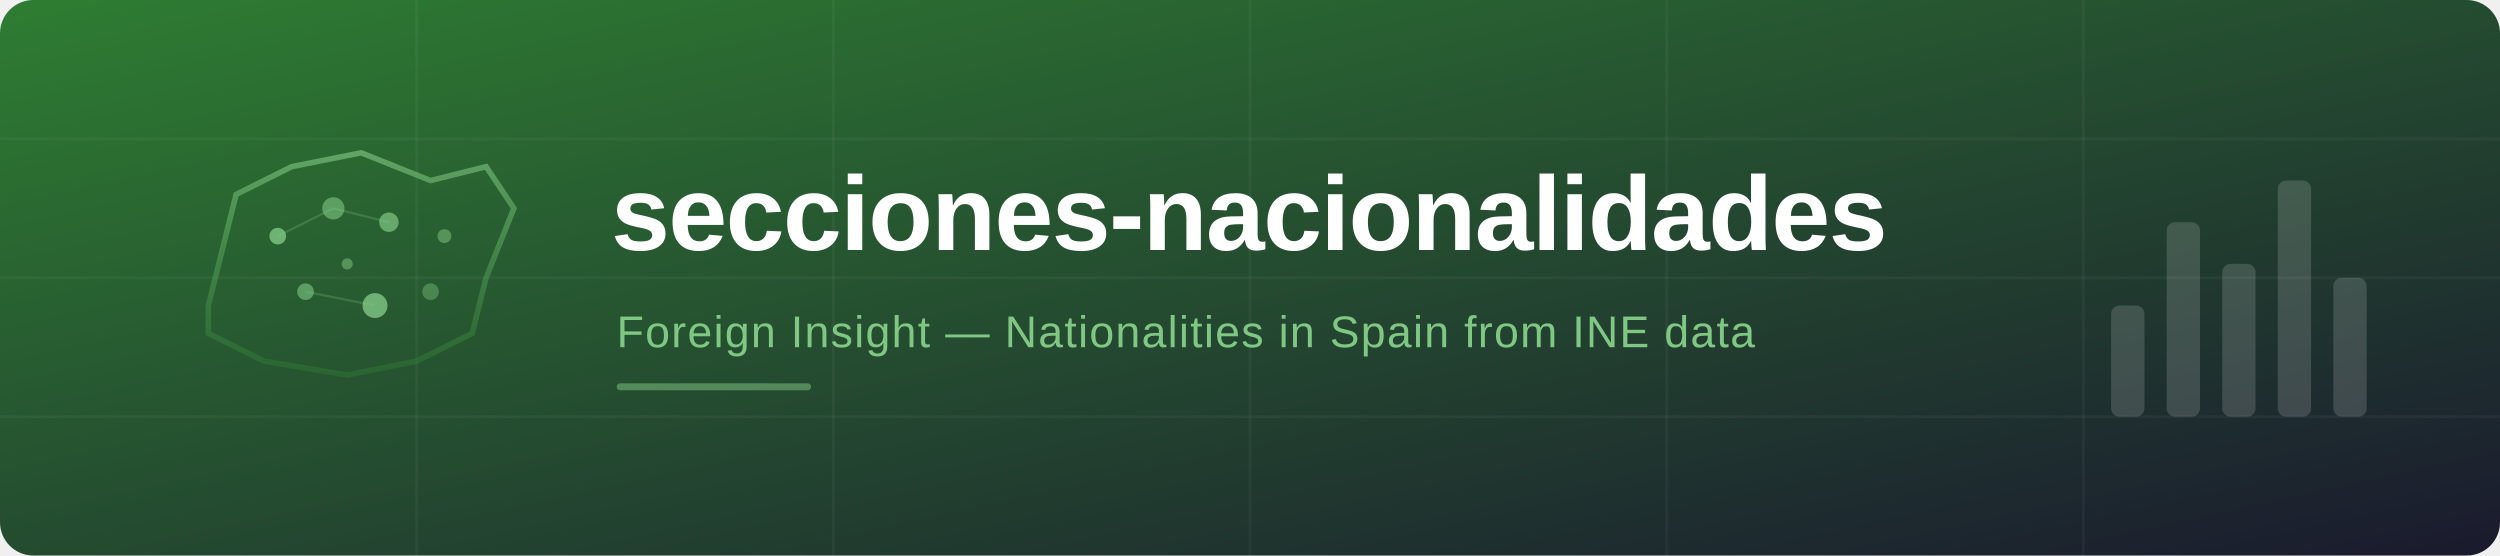
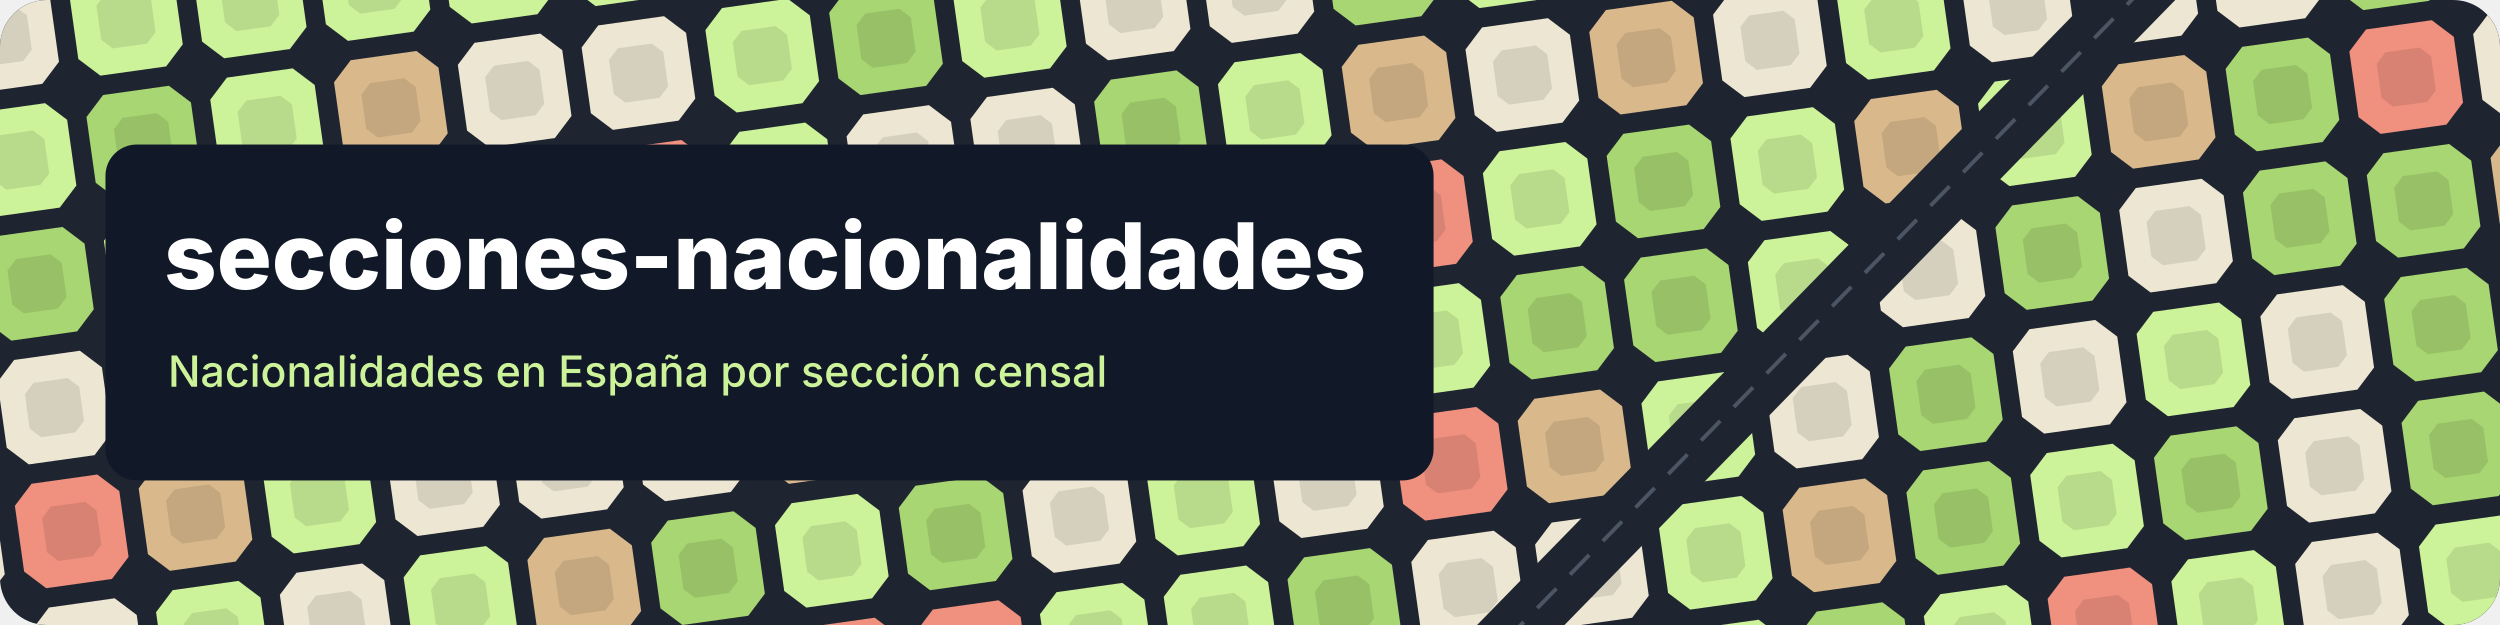
- <svg xmlns="http://www.w3.org/2000/svg" viewBox="0 0 900 200" width="900" height="200">
+ <svg xmlns="http://www.w3.org/2000/svg" viewBox="0 0 1280 320" width="1280" height="320" role="img" aria-label="secciones-nacionalidades">
  <defs>
-     <linearGradient id="bg" x1="0%" y1="0%" x2="100%" y2="100%">
-       <stop offset="0%" stop-color="#2E7D32" />
-       <stop offset="100%" stop-color="#1A1A2E" />
-     </linearGradient>
-     <linearGradient id="accent" x1="0%" y1="0%" x2="0%" y2="100%">
-       <stop offset="0%" stop-color="#81C784" stop-opacity="0.9" />
-       <stop offset="100%" stop-color="#2E7D32" stop-opacity="0.6" />
-     </linearGradient>
+     <clipPath id="c">
+       <rect width="1280" height="320" rx="24" />
+     </clipPath>
+     <g id="m">
+       <path d="M10,0 H44 L54,10 V44 L44,54 H10 L0,44 V10 Z" />
+       <path fill="#000" opacity=".1" transform="translate(13 13) scale(.52)" d="M10,0 H44 L54,10 V44 L44,54 H10 L0,44 V10 Z" />
+     </g>
  </defs>
-   <rect width="900" height="200" rx="12" fill="url(#bg)" />
-   <g stroke="#ffffff" stroke-opacity="0.04" stroke-width="1">
-     <line x1="0" y1="50" x2="900" y2="50" />
-     <line x1="0" y1="100" x2="900" y2="100" />
-     <line x1="0" y1="150" x2="900" y2="150" />
-     <line x1="150" y1="0" x2="150" y2="200" />
-     <line x1="300" y1="0" x2="300" y2="200" />
-     <line x1="450" y1="0" x2="450" y2="200" />
-     <line x1="600" y1="0" x2="600" y2="200" />
-     <line x1="750" y1="0" x2="750" y2="200" />
+   <g clip-path="url(#c)">
+     <rect width="1280" height="320" fill="#1f2530" />
+     <g transform="rotate(-8 640 160)">
+       <use href="#m" x="-64" y="32" fill="#d9b98c" />
+       <use href="#m" x="-64" y="96" fill="#f0907f" />
+       <use href="#m" x="-64" y="160" fill="#ece6d2" />
+       <use href="#m" x="-64" y="224" fill="#ece6d2" />
+       <use href="#m" x="0" y="-160" fill="#f0907f" />
+       <use href="#m" x="0" y="-96" fill="#ece6d2" />
+       <use href="#m" x="0" y="-32" fill="#ccf29a" />
+       <use href="#m" x="0" y="32" fill="#a8d672" />
+       <use href="#m" x="0" y="96" fill="#ece6d2" />
+       <use href="#m" x="0" y="160" fill="#f0907f" />
+       <use href="#m" x="0" y="224" fill="#ece6d2" />
+       <use href="#m" x="64" y="-96" fill="#ccf29a" />
+       <use href="#m" x="64" y="-32" fill="#a8d672" />
+       <use href="#m" x="64" y="32" fill="#ccf29a" />
+       <use href="#m" x="64" y="96" fill="#d9b98c" />
+       <use href="#m" x="64" y="160" fill="#d9b98c" />
+       <use href="#m" x="64" y="224" fill="#ccf29a" />
+       <use href="#m" x="128" y="-96" fill="#ccf29a" />
+       <use href="#m" x="128" y="-32" fill="#ccf29a" />
+       <use href="#m" x="128" y="32" fill="#ece6d2" />
+       <use href="#m" x="128" y="96" fill="#f0907f" />
+       <use href="#m" x="128" y="160" fill="#ccf29a" />
+       <use href="#m" x="128" y="224" fill="#ece6d2" />
+       <use href="#m" x="192" y="-96" fill="#ccf29a" />
+       <use href="#m" x="192" y="-32" fill="#d9b98c" />
+       <use href="#m" x="192" y="32" fill="#ccf29a" />
+       <use href="#m" x="192" y="96" fill="#ccf29a" />
+       <use href="#m" x="192" y="160" fill="#ece6d2" />
+       <use href="#m" x="192" y="224" fill="#ccf29a" />
+       <use href="#m" x="256" y="-96" fill="#ccf29a" />
+       <use href="#m" x="256" y="-32" fill="#ece6d2" />
+       <use href="#m" x="256" y="32" fill="#ece6d2" />
+       <use href="#m" x="256" y="96" fill="#a8d672" />
+       <use href="#m" x="256" y="160" fill="#ece6d2" />
+       <use href="#m" x="256" y="224" fill="#d9b98c" />
+       <use href="#m" x="256" y="288" fill="#f0907f" />
+       <use href="#m" x="320" y="-96" fill="#ccf29a" />
+       <use href="#m" x="320" y="-32" fill="#ece6d2" />
+       <use href="#m" x="320" y="32" fill="#f0907f" />
+       <use href="#m" x="320" y="96" fill="#ece6d2" />
+       <use href="#m" x="320" y="160" fill="#ece6d2" />
+       <use href="#m" x="320" y="224" fill="#a8d672" />
+       <use href="#m" x="320" y="288" fill="#a8d672" />
+       <use href="#m" x="384" y="-96" fill="#ccf29a" />
+       <use href="#m" x="384" y="-32" fill="#ccf29a" />
+       <use href="#m" x="384" y="32" fill="#ccf29a" />
+       <use href="#m" x="384" y="96" fill="#a8d672" />
+       <use href="#m" x="384" y="160" fill="#d9b98c" />
+       <use href="#m" x="384" y="224" fill="#ccf29a" />
+       <use href="#m" x="384" y="288" fill="#f0907f" />
+       <use href="#m" x="448" y="-96" fill="#a8d672" />
+       <use href="#m" x="448" y="-32" fill="#a8d672" />
+       <use href="#m" x="448" y="32" fill="#ece6d2" />
+       <use href="#m" x="448" y="96" fill="#a8d672" />
+       <use href="#m" x="448" y="160" fill="#a8d672" />
+       <use href="#m" x="448" y="224" fill="#a8d672" />
+       <use href="#m" x="448" y="288" fill="#f0907f" />
+       <use href="#m" x="512" y="-32" fill="#ccf29a" />
+       <use href="#m" x="512" y="32" fill="#ece6d2" />
+       <use href="#m" x="512" y="96" fill="#ccf29a" />
+       <use href="#m" x="512" y="160" fill="#f0907f" />
+       <use href="#m" x="512" y="224" fill="#ece6d2" />
+       <use href="#m" x="512" y="288" fill="#ccf29a" />
+       <use href="#m" x="576" y="-32" fill="#ece6d2" />
+       <use href="#m" x="576" y="32" fill="#a8d672" />
+       <use href="#m" x="576" y="96" fill="#d9b98c" />
+       <use href="#m" x="576" y="160" fill="#ccf29a" />
+       <use href="#m" x="576" y="224" fill="#ccf29a" />
+       <use href="#m" x="576" y="288" fill="#ccf29a" />
+       <use href="#m" x="640" y="-32" fill="#ece6d2" />
+       <use href="#m" x="640" y="32" fill="#ccf29a" />
+       <use href="#m" x="640" y="96" fill="#f0907f" />
+       <use href="#m" x="640" y="160" fill="#ece6d2" />
+       <use href="#m" x="640" y="224" fill="#ece6d2" />
+       <use href="#m" x="640" y="288" fill="#a8d672" />
+       <use href="#m" x="704" y="-32" fill="#a8d672" />
+       <use href="#m" x="704" y="32" fill="#d9b98c" />
+       <use href="#m" x="704" y="96" fill="#f0907f" />
+       <use href="#m" x="704" y="160" fill="#ccf29a" />
+       <use href="#m" x="704" y="224" fill="#f0907f" />
+       <use href="#m" x="704" y="288" fill="#ece6d2" />
+       <use href="#m" x="704" y="352" fill="#ece6d2" />
+       <use href="#m" x="768" y="-32" fill="#ccf29a" />
+       <use href="#m" x="768" y="32" fill="#ece6d2" />
+       <use href="#m" x="768" y="96" fill="#ccf29a" />
+       <use href="#m" x="768" y="160" fill="#a8d672" />
+       <use href="#m" x="768" y="224" fill="#d9b98c" />
+       <use href="#m" x="768" y="288" fill="#ece6d2" />
+       <use href="#m" x="768" y="352" fill="#a8d672" />
+       <use href="#m" x="832" y="-32" fill="#ece6d2" />
+       <use href="#m" x="832" y="32" fill="#d9b98c" />
+       <use href="#m" x="832" y="96" fill="#a8d672" />
+       <use href="#m" x="832" y="160" fill="#a8d672" />
+       <use href="#m" x="832" y="224" fill="#ccf29a" />
+       <use href="#m" x="832" y="288" fill="#ccf29a" />
+       <use href="#m" x="832" y="352" fill="#ccf29a" />
+       <use href="#m" x="896" y="-32" fill="#f0907f" />
+       <use href="#m" x="896" y="32" fill="#ece6d2" />
+       <use href="#m" x="896" y="96" fill="#ccf29a" />
+       <use href="#m" x="896" y="160" fill="#ccf29a" />
+       <use href="#m" x="896" y="224" fill="#ece6d2" />
+       <use href="#m" x="896" y="288" fill="#d9b98c" />
+       <use href="#m" x="896" y="352" fill="#a8d672" />
+       <use href="#m" x="960" y="32" fill="#ccf29a" />
+       <use href="#m" x="960" y="96" fill="#d9b98c" />
+       <use href="#m" x="960" y="160" fill="#ece6d2" />
+       <use href="#m" x="960" y="224" fill="#a8d672" />
+       <use href="#m" x="960" y="288" fill="#a8d672" />
+       <use href="#m" x="960" y="352" fill="#ccf29a" />
+       <use href="#m" x="1024" y="32" fill="#ece6d2" />
+       <use href="#m" x="1024" y="96" fill="#ccf29a" />
+       <use href="#m" x="1024" y="160" fill="#a8d672" />
+       <use href="#m" x="1024" y="224" fill="#ece6d2" />
+       <use href="#m" x="1024" y="288" fill="#ccf29a" />
+       <use href="#m" x="1024" y="352" fill="#f0907f" />
+       <use href="#m" x="1088" y="32" fill="#ece6d2" />
+       <use href="#m" x="1088" y="96" fill="#d9b98c" />
+       <use href="#m" x="1088" y="160" fill="#ece6d2" />
+       <use href="#m" x="1088" y="224" fill="#ccf29a" />
+       <use href="#m" x="1088" y="288" fill="#a8d672" />
+       <use href="#m" x="1088" y="352" fill="#ccf29a" />
+       <use href="#m" x="1152" y="32" fill="#ece6d2" />
+       <use href="#m" x="1152" y="96" fill="#a8d672" />
+       <use href="#m" x="1152" y="160" fill="#a8d672" />
+       <use href="#m" x="1152" y="224" fill="#ece6d2" />
+       <use href="#m" x="1152" y="288" fill="#ece6d2" />
+       <use href="#m" x="1152" y="352" fill="#ece6d2" />
+       <use href="#m" x="1152" y="416" fill="#a8d672" />
+       <use href="#m" x="1216" y="32" fill="#a8d672" />
+       <use href="#m" x="1216" y="96" fill="#f0907f" />
+       <use href="#m" x="1216" y="160" fill="#a8d672" />
+       <use href="#m" x="1216" y="224" fill="#a8d672" />
+       <use href="#m" x="1216" y="288" fill="#a8d672" />
+       <use href="#m" x="1216" y="352" fill="#ccf29a" />
+       <use href="#m" x="1216" y="416" fill="#a8d672" />
+       <use href="#m" x="1280" y="32" fill="#ece6d2" />
+       <use href="#m" x="1280" y="96" fill="#ece6d2" />
+       <use href="#m" x="1280" y="160" fill="#d9b98c" />
+       <use href="#m" x="1280" y="224" fill="#a8d672" />
+       <use href="#m" x="1280" y="288" fill="#a8d672" />
+     </g>
+     <path d="M720,380 L1150,-60" stroke="#1f2530" stroke-width="32" />
+     <path d="M720,380 L1150,-60" stroke="#4b5563" stroke-width="2" stroke-dasharray="14 10" />
  </g>
-   <g transform="translate(65, 50)">
-     <path d="M10,60 L20,20 L40,10 L65,5 L90,15 L110,10 L120,25 L110,50 L105,70 L85,80 L60,85 L30,80 L10,70 Z" fill="none" stroke="url(#accent)" stroke-width="2" opacity="0.7" />
-     <circle cx="35" cy="35" r="3" fill="#81C784" opacity="0.8" />
-     <circle cx="55" cy="25" r="4" fill="#81C784" opacity="0.6" />
-     <circle cx="75" cy="30" r="3.5" fill="#81C784" opacity="0.7" />
-     <circle cx="95" cy="35" r="2.5" fill="#81C784" opacity="0.5" />
-     <circle cx="45" cy="55" r="3" fill="#81C784" opacity="0.6" />
-     <circle cx="70" cy="60" r="4.5" fill="#81C784" opacity="0.8" />
-     <circle cx="90" cy="55" r="3" fill="#81C784" opacity="0.4" />
-     <circle cx="60" cy="45" r="2" fill="#81C784" opacity="0.5" />
-     <line x1="35" y1="35" x2="55" y2="25" stroke="#81C784" stroke-width="0.8" opacity="0.25" />
-     <line x1="55" y1="25" x2="75" y2="30" stroke="#81C784" stroke-width="0.8" opacity="0.25" />
-     <line x1="70" y1="60" x2="45" y2="55" stroke="#81C784" stroke-width="0.8" opacity="0.25" />
-   </g>
-   <text x="220" y="90" font-family="'Segoe UI', 'Helvetica Neue', Arial, sans-serif" font-size="38" font-weight="700" fill="#ffffff" letter-spacing="-0.5">
-     secciones-nacionalidades
-   </text>
-   <text x="222" y="125" font-family="'Segoe UI', 'Helvetica Neue', Arial, sans-serif" font-size="16" fill="#81C784" letter-spacing="0.5">
-     Foreign Insight — Nationalities in Spain from INE data
-   </text>
-   <rect x="222" y="138" width="70" height="2.5" rx="1.25" fill="#81C784" opacity="0.5" />
-   <g transform="translate(760, 50)" opacity="0.15">
-     <rect x="0" y="60" width="12" height="40" rx="3" fill="#ffffff" />
-     <rect x="20" y="30" width="12" height="70" rx="3" fill="#ffffff" />
-     <rect x="40" y="45" width="12" height="55" rx="3" fill="#ffffff" />
-     <rect x="60" y="15" width="12" height="85" rx="3" fill="#ffffff" />
-     <rect x="80" y="50" width="12" height="50" rx="3" fill="#ffffff" />
-   </g>
+   <rect x="54" y="74" width="680" height="172" rx="16" fill="#111827" />
+   <path fill="#ffffff" d="M97.4 148.5q-3.2 0-5.8-1q-2.5-.9-4.1-2.6q-1.6-1.8-2-4.2l7.4-1.2q.5 1.7 1.7 2.5q1.1.9 3.1.9q1.7 0 2.7-.6q.9-.6.9-1.6q0-.9-.7-1.4q-.8-.5-2.4-.9l-4.5-.8q-3.8-.8-5.7-2.6q-1.9-1.9-1.9-4.8q0-2.6 1.4-4.4q1.4-1.8 3.9-2.8q2.6-1 6-1q3.2 0 5.6.9q2.4.8 3.9 2.4q1.4 1.6 1.8 3.8l-7 1.2q-.4-1.3-1.4-2q-1.1-.8-2.7-.8q-1.5 0-2.5.6q-1 .6-1 1.6q0 .8.6 1.4q.7.5 2.3.9l4.9.9q3.8.7 5.7 2.4q1.9 1.7 1.9 4.5q0 2.6-1.6 4.6q-1.5 1.9-4.2 3q-2.7 1.1-6.3 1.1zm28.1 0q-4 0-6.9-1.6q-2.9-1.6-4.5-4.6q-1.5-2.9-1.5-7q0-4 1.6-7q1.5-3 4.3-4.6q2.9-1.7 6.7-1.7q2.7 0 5 .9q2.3.8 3.9 2.5q1.7 1.6 2.6 4.1q.9 2.4.9 5.6v2h-22.2v-4.6h18.4l-3.7 1.1q0-1.8-.6-3.1q-.5-1.3-1.6-2q-1-.7-2.6-.7q-1.6 0-2.6.7q-1.1.7-1.7 2q-.5 1.2-.5 2.9v3.4q0 1.9.6 3.2q.7 1.4 1.8 2q1.2.7 2.8.7q1.1 0 1.9-.3q.9-.3 1.5-.9q.7-.6 1-1.5l7.1 1.2q-.6 2.2-2.2 3.9q-1.6 1.6-3.9 2.5q-2.4.9-5.6.9zm28.2 0q-4 0-6.9-1.7q-2.9-1.6-4.4-4.6q-1.6-3-1.6-6.9q0-4 1.6-7q1.5-3 4.4-4.6q2.9-1.7 6.9-1.7q2.5 0 4.5.7q2.1.6 3.6 1.8q1.5 1.2 2.5 2.9q.9 1.6 1.2 3.7l-7.4 1.3q-.1-1-.5-1.8q-.4-.8-.9-1.4q-.6-.5-1.3-.8q-.7-.3-1.6-.3q-1.5 0-2.6.9q-1.1.8-1.6 2.4q-.6 1.6-.6 3.8q0 2.2.6 3.8q.5 1.6 1.6 2.5q1.1.9 2.6.9q.9 0 1.6-.3q.7-.3 1.3-.9q.6-.5.9-1.4q.4-.8.6-1.8l7.4 1.2q-.3 2.2-1.3 3.9q-.9 1.7-2.5 2.9q-1.5 1.2-3.6 1.8q-2 .7-4.5.7zm28 0q-4 0-6.9-1.7q-2.9-1.6-4.5-4.6q-1.5-3-1.5-6.9q0-4 1.5-7q1.6-3 4.5-4.6q2.9-1.7 6.9-1.7q2.5 0 4.5.7q2 .6 3.6 1.8q1.5 1.2 2.5 2.9q.9 1.6 1.2 3.7l-7.4 1.3q-.2-1-.5-1.8q-.4-.8-1-1.4q-.5-.5-1.2-.8q-.7-.3-1.6-.3q-1.6 0-2.6.9q-1.1.8-1.7 2.4q-.5 1.6-.5 3.8q0 2.2.5 3.8q.6 1.6 1.7 2.5q1 .9 2.6.9q.9 0 1.6-.3q.7-.3 1.3-.9q.5-.5.9-1.4q.4-.8.5-1.8l7.4 1.2q-.3 2.2-1.2 3.9q-1 1.7-2.5 2.9q-1.5 1.2-3.6 1.8q-2 .7-4.5.7zm16.1-.5v-25.7h8v25.7zm4-28.7q-1.8 0-3-1.1q-1.2-1.1-1.2-2.7q0-1.6 1.2-2.8q1.2-1.1 3-1.1q1.7 0 2.9 1.1q1.2 1.2 1.2 2.8q0 1.6-1.2 2.7q-1.2 1.1-2.9 1.1zm21.2 29.2q-4 0-6.9-1.7q-2.9-1.6-4.5-4.6q-1.5-3-1.5-6.9q0-4 1.5-7q1.6-3 4.5-4.6q2.9-1.7 6.9-1.7q4 0 6.9 1.7q2.9 1.6 4.4 4.6q1.6 3 1.6 7q0 3.9-1.6 6.9q-1.5 3-4.4 4.6q-2.9 1.7-6.9 1.7zm0-6.1q1.5 0 2.6-.9q1-.9 1.6-2.5q.5-1.6.5-3.8q0-2.1-.5-3.7q-.6-1.6-1.6-2.5q-1.1-.9-2.6-.9q-1.6 0-2.6.9q-1.1.9-1.6 2.5q-.6 1.6-.6 3.7q0 2.2.6 3.8q.5 1.6 1.6 2.5q1 .9 2.6.9zm25.2-9v14.6h-8v-25.7h7.5l.2 6.5h-.4q.9-3 3-4.9q2-1.9 5.4-1.9q2.7 0 4.7 1.2q1.9 1.2 3 3.4q1.1 2.2 1.1 5.1v16.3h-8v-14.8q0-2.1-1.1-3.4q-1.1-1.2-3-1.2q-1.3 0-2.3.6q-1 .5-1.6 1.6q-.5 1.1-.5 2.6zm33.8 15.1q-4 0-6.9-1.6q-3-1.6-4.5-4.6q-1.6-2.9-1.6-7q0-4 1.6-7q1.5-3 4.4-4.6q2.8-1.7 6.7-1.7q2.7 0 5 .9q2.2.8 3.9 2.5q1.6 1.6 2.6 4.1q.9 2.4.9 5.6v2h-22.2v-4.6h18.4l-3.8 1.1q0-1.8-.5-3.1q-.6-1.3-1.6-2q-1.1-.7-2.6-.7q-1.6 0-2.7.7q-1.1.7-1.6 2q-.6 1.2-.6 2.9v3.4q0 1.9.7 3.2q.6 1.4 1.8 2q1.2.7 2.7.7q1.1 0 2-.3q.9-.3 1.5-.9q.6-.6 1-1.5l7.1 1.2q-.6 2.2-2.2 3.9q-1.6 1.6-4 2.5q-2.4.9-5.5.9zm27.1 0q-3.3 0-5.8-1q-2.6-.9-4.2-2.6q-1.5-1.8-2-4.2l7.4-1.2q.5 1.7 1.7 2.5q1.1.9 3.2.9q1.6 0 2.6-.6q1-.6 1-1.6q0-.9-.8-1.4q-.8-.5-2.4-.9l-4.5-.8q-3.8-.8-5.7-2.6q-1.8-1.9-1.8-4.8q0-2.6 1.3-4.4q1.4-1.8 4-2.8q2.5-1 5.9-1q3.3 0 5.6.9q2.4.8 3.9 2.4q1.4 1.6 1.9 3.8l-7.1 1.2q-.4-1.3-1.4-2q-1.1-.8-2.7-.8q-1.5 0-2.5.6q-1 .6-1 1.6q0 .8.7 1.4q.6.5 2.2.9l4.9.9q3.8.7 5.7 2.4q1.9 1.7 1.9 4.5q0 2.6-1.6 4.6q-1.5 1.9-4.2 3q-2.7 1.1-6.2 1.1zm32.4-17.4v6.1h-15.8v-6.1zm13.9 2.3v14.6h-8v-25.7h7.5l.1 6.5h-.3q.9-3 2.9-4.9q2-1.9 5.4-1.9q2.7 0 4.7 1.2q2 1.2 3.1 3.4q1.1 2.2 1.1 5.1v16.3h-8v-14.8q0-2.1-1.1-3.4q-1.1-1.2-3.1-1.2q-1.3 0-2.3.6q-.9.5-1.5 1.6q-.5 1.1-.5 2.6zm29 15.1q-2.5 0-4.4-.9q-1.9-.8-3-2.5q-1.1-1.7-1.1-4.2q0-2.2.8-3.6q.7-1.5 2.1-2.4q1.3-.9 3-1.4q1.7-.5 3.7-.6q2.2-.2 3.5-.5q1.3-.2 1.9-.6q.7-.4.7-1.2v-.1q0-.9-.5-1.5q-.4-.6-1.1-1q-.8-.3-1.9-.3q-1.1 0-2 .3q-.8.4-1.4 1q-.5.5-.8 1.4l-7.2-1q.5-2.2 2-3.8q1.4-1.7 3.8-2.6q2.4-1 5.6-1q2.4 0 4.5.6q2.1.5 3.6 1.6q1.6 1.1 2.5 2.7q.9 1.6.9 3.7v17.4h-7.6v-3.6h-.2q-.7 1.3-1.7 2.2q-1.1.9-2.5 1.4q-1.4.5-3.2.5zm2.4-5.3q1.4 0 2.5-.6q1-.5 1.7-1.5q.6-1 .6-2.2v-2.5q-.3.2-.8.3q-.6.2-1.2.3q-.6.2-1.2.3q-.6.1-1.2.2q-1.2.1-2 .5q-.8.4-1.3 1q-.4.6-.4 1.5q0 .9.4 1.5q.5.5 1.2.8q.8.4 1.7.4zm30 5.3q-4.1 0-6.9-1.7q-2.9-1.6-4.5-4.6q-1.5-3-1.5-6.9q0-4 1.5-7q1.6-3 4.5-4.6q2.8-1.7 6.9-1.7q2.4 0 4.5.7q2 .6 3.5 1.8q1.6 1.2 2.5 2.9q1 1.6 1.3 3.7l-7.4 1.3q-.2-1-.6-1.8q-.3-.8-.9-1.4q-.5-.5-1.2-.8q-.8-.3-1.6-.3q-1.6 0-2.7.9q-1 .8-1.6 2.4q-.6 1.6-.6 3.8q0 2.2.6 3.8q.6 1.6 1.6 2.5q1.1.9 2.7.9q.8 0 1.6-.3q.7-.3 1.2-.9q.6-.5 1-1.4q.3-.8.5-1.8l7.4 1.2q-.3 2.2-1.2 3.9q-1 1.7-2.5 2.9q-1.6 1.2-3.6 1.8q-2.1.7-4.5.7zm16-.5v-25.7h8v25.7zm4-28.7q-1.7 0-2.9-1.1q-1.2-1.1-1.2-2.7q0-1.6 1.2-2.8q1.2-1.1 2.9-1.1q1.7 0 3 1.1q1.2 1.2 1.2 2.8q0 1.6-1.2 2.7q-1.3 1.1-3 1.1zm21.3 29.2q-4.1 0-7-1.7q-2.9-1.6-4.4-4.6q-1.5-3-1.5-6.9q0-4 1.5-7q1.5-3 4.4-4.6q2.9-1.7 7-1.7q4 0 6.9 1.7q2.8 1.6 4.4 4.6q1.5 3 1.5 7q0 3.9-1.5 6.9q-1.6 3-4.4 4.6q-2.9 1.7-6.9 1.7zm0-6.1q1.5 0 2.5-.9q1.1-.9 1.6-2.5q.6-1.6.6-3.8q0-2.1-.6-3.7q-.5-1.6-1.6-2.5q-1-.9-2.5-.9q-1.6 0-2.6.9q-1.1.9-1.6 2.5q-.6 1.6-.6 3.7q0 2.2.6 3.8q.5 1.6 1.6 2.5q1 .9 2.6.9zm25.2-9v14.6h-8.1v-25.7h7.6l.1 6.5h-.3q.9-3 2.9-4.9q2-1.9 5.4-1.9q2.7 0 4.7 1.2q2 1.2 3.1 3.4q1.1 2.2 1.1 5.1v16.3h-8v-14.8q0-2.1-1.1-3.4q-1.1-1.2-3.1-1.2q-1.3 0-2.3.6q-.9.5-1.5 1.6q-.5 1.1-.5 2.6zm29 15.1q-2.5 0-4.4-.9q-1.9-.8-3-2.5q-1.1-1.7-1.1-4.2q0-2.2.8-3.6q.7-1.5 2.1-2.4q1.3-.9 3-1.4q1.7-.5 3.7-.6q2.2-.2 3.5-.5q1.3-.2 1.9-.6q.7-.4.7-1.2v-.1q0-.9-.5-1.5q-.4-.6-1.2-1q-.7-.3-1.8-.3q-1.1 0-2 .3q-.8.4-1.4 1q-.6.5-.8 1.4l-7.2-1q.5-2.2 2-3.8q1.4-1.7 3.8-2.6q2.4-1 5.6-1q2.4 0 4.5.6q2.1.5 3.6 1.6q1.6 1.1 2.5 2.7q.9 1.6.9 3.7v17.4h-7.6v-3.6h-.2q-.7 1.3-1.7 2.2q-1.1.9-2.5 1.4q-1.4.5-3.2.5zm2.4-5.3q1.4 0 2.4-.6q1.1-.5 1.8-1.5q.6-1 .6-2.2v-2.5q-.3.2-.8.3q-.6.2-1.2.3q-.6.2-1.2.3q-.6.1-1.2.2q-1.2.1-2 .5q-.8.4-1.3 1q-.4.6-.4 1.5q0 .9.4 1.5q.5.5 1.2.8q.7.4 1.7.4zm26.1-29.4v34.2h-8v-34.2zm5.3 34.2v-25.7h8v25.7zm4-28.7q-1.8 0-3-1.1q-1.2-1.1-1.2-2.7q0-1.6 1.2-2.8q1.2-1.1 3-1.1q1.7 0 2.9 1.1q1.2 1.2 1.2 2.8q0 1.6-1.2 2.7q-1.2 1.1-2.9 1.1zm18.6 29.1q-2.9 0-5.2-1.5q-2.4-1.5-3.7-4.4q-1.4-2.9-1.4-7.3q0-4.5 1.4-7.4q1.4-2.9 3.8-4.4q2.3-1.4 5-1.4q2 0 3.5.7q1.4.7 2.4 1.8q.9 1.1 1.4 2.2h.1v-12.9h8v34.2h-7.9v-4.2h-.2q-.5 1.2-1.5 2.2q-.9 1.1-2.3 1.7q-1.5.7-3.4.7zm2.7-6.3q1.5 0 2.6-.8q1.1-.9 1.7-2.5q.5-1.5.5-3.6q0-2.1-.5-3.7q-.6-1.5-1.7-2.4q-1.1-.8-2.6-.8q-1.5 0-2.6.8q-1.1.9-1.6 2.5q-.6 1.5-.6 3.6q0 2.1.6 3.6q.5 1.6 1.6 2.5q1.1.8 2.6.8zm25.1 6.4q-2.4 0-4.3-.9q-2-.8-3-2.5q-1.1-1.7-1.1-4.2q0-2.2.7-3.6q.8-1.5 2.1-2.4q1.3-.9 3-1.4q1.8-.5 3.7-.6q2.2-.2 3.5-.5q1.4-.2 2-.6q.6-.4.6-1.2v-.1q0-.9-.4-1.5q-.4-.6-1.2-1q-.8-.3-1.9-.3q-1.1 0-1.9.3q-.9.4-1.5 1q-.5.5-.7 1.4l-7.3-1q.5-2.2 2-3.8q1.5-1.7 3.9-2.6q2.4-1 5.6-1q2.4 0 4.4.6q2.1.5 3.7 1.6q1.5 1.1 2.4 2.7q.9 1.6.9 3.7v17.4h-7.5v-3.6h-.2q-.7 1.3-1.8 2.2q-1.1.9-2.5 1.4q-1.4.5-3.2.5zm2.5-5.3q1.3 0 2.4-.6q1.1-.5 1.7-1.5q.7-1 .7-2.2v-2.5q-.4.2-.9.3q-.5.2-1.1.3q-.6.2-1.3.3q-.6.1-1.1.2q-1.2.1-2.1.5q-.8.4-1.2 1q-.4.6-.4 1.5q0 .9.4 1.5q.4.5 1.2.8q.7.4 1.7.4zm27.3 5.2q-2.9 0-5.2-1.5q-2.3-1.5-3.7-4.4q-1.4-2.9-1.4-7.3q0-4.5 1.4-7.4q1.5-2.9 3.8-4.4q2.3-1.4 5-1.4q2.1 0 3.5.7q1.5.7 2.4 1.8q.9 1.1 1.4 2.2h.2v-12.9h8v34.2h-7.9v-4.2h-.3q-.5 1.2-1.5 2.2q-.9 1.1-2.3 1.7q-1.4.7-3.4.7zm2.7-6.3q1.5 0 2.6-.8q1.1-.9 1.7-2.5q.6-1.5.6-3.6q0-2.1-.6-3.7q-.6-1.5-1.7-2.4q-1.1-.8-2.6-.8q-1.5 0-2.6.8q-1.1.9-1.6 2.5q-.6 1.5-.6 3.6q0 2.1.6 3.6q.5 1.6 1.6 2.5q1.1.8 2.6.8zm29.9 6.4q-4 0-6.9-1.6q-2.9-1.6-4.5-4.6q-1.5-2.9-1.5-7q0-4 1.5-7q1.6-3 4.4-4.6q2.9-1.7 6.7-1.7q2.7 0 5 .9q2.3.8 3.9 2.5q1.7 1.6 2.6 4.1q.9 2.4.9 5.6v2h-22.2v-4.6h18.4l-3.8 1.1q0-1.8-.5-3.1q-.5-1.3-1.6-2q-1-.7-2.6-.7q-1.6 0-2.7.7q-1 .7-1.6 2q-.5 1.2-.5 2.9v3.4q0 1.9.6 3.2q.7 1.4 1.8 2q1.2.7 2.8.7q1 0 1.9-.3q.9-.3 1.5-.9q.7-.6 1-1.5l7.1 1.2q-.6 2.2-2.2 3.9q-1.6 1.6-4 2.5q-2.4.9-5.5.9zm27.1 0q-3.3 0-5.8-1q-2.5-.9-4.1-2.6q-1.6-1.8-2-4.2l7.4-1.2q.5 1.7 1.6 2.5q1.2.9 3.2.9q1.7 0 2.6-.6q1-.6 1-1.6q0-.9-.8-1.4q-.7-.5-2.3-.9l-4.5-.8q-3.8-.8-5.7-2.6q-1.9-1.9-1.9-4.8q0-2.6 1.4-4.4q1.4-1.8 3.9-2.8q2.5-1 6-1q3.2 0 5.6.9q2.4.8 3.8 2.4q1.5 1.6 1.9 3.8l-7.1 1.2q-.3-1.3-1.4-2q-1.1-.8-2.7-.8q-1.4 0-2.4.6q-1 .6-1 1.6q0 .8.6 1.4q.6.5 2.3.9l4.9.9q3.8.7 5.7 2.4q1.8 1.7 1.8 4.5q0 2.6-1.5 4.6q-1.6 1.9-4.3 3q-2.7 1.1-6.2 1.1z" />
+   <path fill="#ccf29a" d="M87.8 198v-16h2.8l6 9.5q.3.5.7 1.2q.4.6.8 1.4q.4.8.8 1.8h-.3q-.1-.9-.1-1.8q-.1-.9-.1-1.7q0-.8 0-1.3v-9.1h2.5v16h-2.9l-5.4-8.5q-.4-.7-.8-1.4q-.4-.7-.9-1.7q-.5-.9-1.3-2.2h.4q.1 1.2.1 2.2q.1 1 .1 1.8q.1.8.1 1.3v8.5zm19.8.3q-1.2 0-2.1-.5q-.9-.4-1.4-1.2q-.6-.8-.6-2q0-1 .4-1.7q.4-.6 1.1-1q.7-.4 1.5-.6q.8-.2 1.7-.3q1-.1 1.7-.2q.6-.1 1-.3q.3-.1.3-.6h0q0-.7-.3-1.2q-.2-.4-.7-.7q-.6-.2-1.3-.2q-.8 0-1.4.2q-.5.2-.9.6q-.3.4-.5.8l-2.2-.6q.4-1 1.1-1.7q.8-.7 1.8-1q1-.3 2-.3q.8 0 1.6.2q.8.2 1.5.6q.7.5 1.2 1.3q.4.8.4 2.1v8h-2.2v-1.6h-.2q-.2.4-.7.9q-.4.4-1.1.7q-.7.3-1.7.3zm.5-1.9q1 0 1.7-.4q.7-.4 1-1q.4-.6.4-1.3v-1.6q-.1.2-.5.3q-.4.1-.8.1q-.5.1-.9.2q-.4 0-.7.1q-.7.1-1.2.3q-.6.2-.9.5q-.3.4-.3 1q0 .6.2 1q.3.4.8.6q.6.2 1.2.2zm13.7 1.9q-1.7 0-3-.8q-1.2-.8-1.9-2.2q-.7-1.4-.7-3.2q0-1.9.7-3.3q.7-1.4 1.9-2.2q1.3-.8 3-.8q.9 0 1.7.3q.8.2 1.5.7q.7.4 1.1 1.1q.5.7.7 1.5l-2.2.5q-.2-.4-.4-.8q-.3-.4-.6-.7q-.4-.3-.8-.4q-.5-.2-1-.2q-1.1 0-1.8.6q-.7.6-1.1 1.5q-.3 1-.3 2.2q0 1.1.3 2.1q.4.9 1.1 1.5q.7.6 1.8.6q.5 0 1-.2q.5-.2.8-.4q.4-.3.6-.7q.3-.4.4-.9l2.2.5q-.2.9-.6 1.5q-.5.7-1.2 1.2q-.6.5-1.5.7q-.8.3-1.7.3zm7.6-.3v-12h2.4v12zm1.2-13.8q-.6 0-1-.5q-.5-.4-.5-.9q0-.6.5-1q.4-.5 1-.5q.6 0 1.1.5q.4.4.4 1q0 .5-.4.9q-.5.5-1.1.5zm9.4 14.1q-1.7 0-2.9-.8q-1.3-.8-2-2.2q-.7-1.4-.7-3.2q0-1.9.7-3.3q.7-1.4 2-2.2q1.2-.8 2.9-.8q1.7 0 3 .8q1.2.8 1.9 2.2q.7 1.4.7 3.3q0 1.8-.7 3.2q-.7 1.4-1.9 2.2q-1.3.8-3 .8zm0-2q1.1 0 1.8-.6q.7-.6 1.1-1.6q.3-.9.3-2q0-1.2-.3-2.1q-.4-1-1.1-1.6q-.7-.6-1.8-.6q-1.1 0-1.8.6q-.7.6-1 1.5q-.4 1-.4 2.2q0 1.1.4 2q.3 1 1 1.6q.7.6 1.8.6zm10.6-5.4v7.1h-2.3v-12h2.2v2.9h-.2q.5-1.6 1.5-2.3q1-.8 2.4-.8q1.2 0 2.2.6q.9.5 1.4 1.5q.5 1 .5 2.5v7.6h-2.4v-7.3q0-1.3-.6-2.1q-.7-.7-1.9-.7q-.8 0-1.4.3q-.7.4-1 1.1q-.4.6-.4 1.6zm14.2 7.4q-1.1 0-2-.5q-.9-.4-1.5-1.2q-.5-.8-.5-2q0-1 .4-1.7q.4-.6 1-1q.7-.4 1.5-.6q.9-.2 1.7-.3q1.1-.1 1.7-.2q.7-.1 1-.3q.3-.1.3-.6h0q0-.7-.2-1.2q-.3-.4-.8-.7q-.5-.2-1.3-.2q-.7 0-1.3.2q-.6.2-.9.6q-.4.4-.5.8l-2.3-.6q.4-1 1.2-1.7q.8-.7 1.8-1q.9-.3 2-.3q.7 0 1.5.2q.9.2 1.6.6q.7.5 1.1 1.3q.5.8.5 2.1v8h-2.3v-1.6h-.1q-.2.4-.7.9q-.5.4-1.2.7q-.7.3-1.7.3zm.6-1.9q.9 0 1.6-.4q.7-.4 1.1-1q.3-.6.3-1.3v-1.6q-.1.2-.4.3q-.4.1-.9.1q-.4.1-.9.2q-.4 0-.7.1q-.6.1-1.2.3q-.5.2-.9.5q-.3.4-.3 1q0 .6.3 1q.3.4.8.6q.5.2 1.2.2zm10.9-14.4v16h-2.3v-16zm3.2 16v-12h2.4v12zm1.2-13.8q-.6 0-1-.5q-.5-.4-.5-.9q0-.6.5-1q.4-.5 1-.5q.6 0 1.1.5q.4.4.4 1q0 .5-.4.9q-.5.5-1.1.5zm8.8 14q-1.4 0-2.6-.7q-1.1-.8-1.7-2.1q-.7-1.4-.7-3.4q0-1.9.7-3.3q.6-1.4 1.8-2.1q1.1-.8 2.5-.8q1.1 0 1.8.4q.7.4 1.1.9q.4.5.6.8h.1v-5.9h2.4v16h-2.3v-1.9h-.2q-.2.4-.6.9q-.4.5-1.1.9q-.7.3-1.8.3zm.6-2q1 0 1.7-.5q.6-.5 1-1.5q.4-.9.4-2.2q0-1.2-.4-2.2q-.3-.9-1-1.4q-.7-.5-1.7-.5q-1.1 0-1.8.5q-.7.5-1 1.5q-.4.9-.4 2.1q0 1.2.4 2.2q.3.9 1 1.5q.7.5 1.8.5zm11.9 2.1q-1.1 0-2-.5q-1-.4-1.5-1.2q-.5-.8-.5-2q0-1 .4-1.7q.4-.6 1-1q.7-.4 1.5-.6q.8-.2 1.7-.3q1.1-.1 1.7-.2q.7-.1 1-.3q.3-.1.3-.6h0q0-.7-.2-1.2q-.3-.4-.8-.7q-.5-.2-1.3-.2q-.8 0-1.3.2q-.6.2-.9.6q-.4.4-.6.8l-2.2-.6q.4-1 1.2-1.7q.7-.7 1.7-1q1-.3 2.1-.3q.7 0 1.5.2q.8.2 1.6.6q.7.5 1.1 1.3q.5.8.5 2.1v8h-2.3v-1.6h-.1q-.3.4-.7.9q-.5.4-1.2.7q-.7.3-1.7.3zm.5-1.9q1 0 1.7-.4q.7-.4 1.1-1q.3-.6.3-1.3v-1.6q-.1.2-.5.3q-.3.1-.8.1q-.4.1-.9.2q-.4 0-.7.1q-.6.1-1.2.3q-.6.2-.9.5q-.3.4-.3 1q0 .6.3 1q.3.4.8.6q.5.2 1.1.2zm13.1 1.8q-1.4 0-2.6-.7q-1.1-.8-1.8-2.1q-.6-1.4-.6-3.4q0-1.9.7-3.3q.6-1.4 1.7-2.1q1.2-.8 2.6-.8q1.1 0 1.8.4q.7.4 1.1.9q.4.5.6.8h.1v-5.9h2.4v16h-2.3v-1.9h-.2q-.2.4-.6.9q-.4.5-1.1.9q-.7.3-1.8.3zm.5-2q1 0 1.7-.5q.7-.5 1.1-1.5q.4-.9.4-2.2q0-1.2-.4-2.2q-.4-.9-1-1.4q-.7-.5-1.8-.5q-1 0-1.7.5q-.7.5-1 1.5q-.4.9-.4 2.1q0 1.2.4 2.2q.3.9 1 1.5q.7.5 1.7.5zm13.8 2.1q-1.7 0-3-.8q-1.3-.8-2-2.2q-.7-1.4-.7-3.2q0-1.9.7-3.3q.7-1.4 1.9-2.2q1.3-.8 2.9-.8q1.1 0 2 .4q1 .3 1.7 1q.8.8 1.2 1.9q.5 1.1.5 2.8v.8h-9.6v-1.8h8.4l-1.1.6q0-1.1-.4-1.9q-.3-.9-1-1.3q-.7-.5-1.7-.5q-1 0-1.7.5q-.7.5-1.1 1.3q-.3.7-.3 1.7v1.2q0 1.2.4 2.1q.4.8 1.2 1.3q.7.4 1.8.4q.6 0 1.2-.2q.5-.2.9-.6q.4-.3.6-.9l2.2.5q-.3.9-1 1.7q-.6.7-1.7 1.1q-1 .4-2.3.4zm12.1 0q-1.3 0-2.3-.4q-1-.4-1.7-1.1q-.6-.8-.9-1.8l2.3-.5q.2.9.9 1.4q.7.4 1.7.4q1.2 0 1.8-.4q.7-.5.7-1.2q0-.6-.4-.9q-.4-.4-1.3-.6l-2-.5q-1.7-.3-2.5-1.2q-.8-.8-.8-2.1q0-1.1.6-1.9q.6-.8 1.6-1.2q1.1-.5 2.4-.5q1.3 0 2.3.4q.9.4 1.5 1.1q.5.6.8 1.5l-2.1.5q-.3-.6-.8-1.1q-.6-.5-1.6-.5q-1 0-1.7.4q-.6.5-.6 1.2q0 .6.4.9q.4.4 1.4.6l2 .5q1.6.3 2.4 1.1q.8.9.8 2.1q0 1.1-.6 1.9q-.6.9-1.7 1.4q-1.1.5-2.6.5zm18.6 0q-1.8 0-3.1-.8q-1.3-.8-2-2.2q-.7-1.4-.7-3.2q0-1.9.7-3.3q.7-1.4 1.9-2.2q1.3-.8 3-.8q1 0 2 .4q.9.3 1.7 1q.7.8 1.2 1.9q.4 1.1.4 2.8v.8h-9.5v-1.8h8.3l-1.1.6q0-1.1-.3-1.9q-.4-.9-1.1-1.3q-.6-.5-1.6-.5q-1 0-1.7.5q-.7.5-1.1 1.3q-.4.7-.4 1.7v1.2q0 1.2.4 2.1q.5.8 1.2 1.3q.8.4 1.8.4q.7 0 1.2-.2q.5-.2.9-.6q.4-.3.6-.9l2.2.5q-.2.9-.9 1.7q-.7.7-1.7 1.1q-1 .4-2.3.4zm10.1-7.4v7.1h-2.4v-12h2.3v2.9h-.3q.6-1.6 1.6-2.3q1-.8 2.4-.8q1.2 0 2.1.6q.9.5 1.5 1.5q.5 1 .5 2.5v7.6h-2.4v-7.3q0-1.3-.7-2.1q-.6-.7-1.8-.7q-.8 0-1.5.3q-.6.4-1 1.1q-.3.6-.3 1.6zm16.9 7.1v-16h10.1v2.1h-7.6v4.8h7v2.1h-7v4.9h7.6v2.1zm17.4.3q-1.3 0-2.3-.4q-1-.4-1.7-1.1q-.6-.8-.9-1.8l2.3-.5q.2.9.9 1.4q.7.4 1.7.4q1.2 0 1.8-.4q.7-.5.7-1.2q0-.6-.4-.9q-.4-.4-1.3-.6l-2-.5q-1.7-.3-2.5-1.2q-.8-.8-.8-2.1q0-1.1.6-1.9q.6-.8 1.6-1.2q1.1-.5 2.4-.5q1.3 0 2.3.4q.9.4 1.5 1.1q.5.6.8 1.5l-2.1.5q-.3-.6-.8-1.1q-.6-.5-1.6-.5q-1 0-1.7.4q-.6.5-.6 1.2q0 .6.4.9q.4.4 1.4.6l2 .5q1.6.3 2.4 1.1q.8.9.8 2.1q0 1.1-.6 1.9q-.6.9-1.7 1.4q-1.1.5-2.6.5zm7.5 4.2v-16.5h2.3v1.9h.2q.2-.3.6-.8q.4-.5 1.1-.9q.7-.4 1.8-.4q1.4 0 2.6.8q1.1.7 1.8 2.1q.6 1.4.6 3.3q0 2-.6 3.4q-.7 1.3-1.8 2.1q-1.1.7-2.6.7q-1.1 0-1.8-.3q-.7-.4-1.1-.9q-.4-.5-.6-.9h-.1v6.4zm5.5-6.3q1 0 1.7-.5q.7-.6 1-1.5q.4-1 .4-2.2q0-1.2-.4-2.1q-.3-1-1-1.5q-.7-.5-1.7-.5q-1 0-1.7.5q-.7.5-1.1 1.4q-.3 1-.3 2.2q0 1.3.3 2.2q.4 1 1.1 1.5q.7.5 1.7.5zm11.7 2.1q-1.1 0-2.1-.5q-.9-.4-1.4-1.2q-.6-.8-.6-2q0-1 .4-1.7q.4-.6 1.1-1q.7-.4 1.5-.6q.8-.2 1.7-.3q1-.1 1.7-.2q.7-.1 1-.3q.3-.1.3-.6h0q0-.7-.3-1.2q-.2-.4-.7-.7q-.5-.2-1.3-.2q-.8 0-1.3.2q-.6.2-1 .6q-.3.4-.5.8l-2.2-.6q.4-1 1.2-1.7q.7-.7 1.7-1q1-.3 2.1-.3q.7 0 1.5.2q.8.2 1.5.6q.8.5 1.2 1.3q.5.8.5 2.1v8h-2.3v-1.6h-.1q-.3.4-.7.9q-.5.4-1.2.7q-.7.3-1.7.3zm.5-1.9q1 0 1.7-.4q.7-.4 1-1q.4-.6.4-1.3v-1.6q-.1.2-.5.3q-.3.1-.8.1q-.5.1-.9.2q-.4 0-.7.1q-.7.1-1.2.3q-.6.2-.9.5q-.3.4-.3 1q0 .6.3 1q.3.4.8.6q.5.2 1.1.2zm11-5.5v7.1h-2.4v-12h2.3v2.9h-.2q.5-1.6 1.5-2.3q1-.8 2.4-.8q1.2 0 2.1.6q1 .5 1.5 1.5q.5 1 .5 2.5v7.6h-2.4v-7.3q0-1.3-.6-2.1q-.7-.7-1.9-.7q-.8 0-1.4.3q-.7.4-1 1.1q-.4.6-.4 1.6zm4.1-6.9q-.4 0-.8-.1q-.4-.2-.7-.4q-.4-.2-.7-.3q-.2-.2-.5-.2q-.3 0-.4.3q-.2.3-.2.7h-1.5q.1-1.1.6-1.8q.4-.7 1.3-.7q.5 0 .9.2q.3.1.6.3q.4.2.6.3q.3.2.6.2q.3 0 .4-.2q.2-.3.2-.7h1.5q0 1.1-.5 1.7q-.5.7-1.4.7zm10.1 14.3q-1.1 0-2-.5q-1-.4-1.5-1.2q-.5-.8-.5-2q0-1 .4-1.7q.4-.6 1-1q.7-.4 1.5-.6q.8-.2 1.7-.3q1.1-.1 1.7-.2q.7-.1 1-.3q.3-.1.3-.6h0q0-.7-.2-1.2q-.3-.4-.8-.7q-.5-.2-1.3-.2q-.8 0-1.3.2q-.6.2-.9.6q-.4.4-.6.8l-2.2-.6q.4-1 1.2-1.7q.8-.7 1.7-1q1-.3 2.1-.3q.7 0 1.5.2q.8.2 1.6.6q.7.5 1.1 1.3q.5.8.5 2.1v8h-2.3v-1.6h-.1q-.3.4-.7.9q-.5.4-1.2.7q-.7.3-1.7.3zm.6-1.9q.9 0 1.6-.4q.7-.4 1.1-1q.3-.6.3-1.3v-1.6q-.1.2-.5.3q-.3.1-.8.1q-.4.1-.9.2q-.4 0-.7.1q-.6.1-1.2.3q-.5.2-.9.5q-.3.4-.3 1q0 .6.3 1q.3.4.8.6q.5.2 1.2.2zm14.4 6.1v-16.5h2.3v1.9h.2q.2-.3.6-.8q.4-.5 1.1-.9q.7-.4 1.8-.4q1.4 0 2.6.8q1.1.7 1.8 2.1q.6 1.4.6 3.3q0 2-.6 3.4q-.7 1.3-1.8 2.1q-1.1.7-2.6.7q-1.1 0-1.8-.3q-.7-.4-1.1-.9q-.4-.5-.6-.9h-.1v6.4zm5.5-6.3q1 0 1.7-.5q.7-.6 1-1.5q.4-1 .4-2.2q0-1.2-.4-2.1q-.3-1-1-1.5q-.7-.5-1.7-.5q-1 0-1.7.5q-.7.5-1.1 1.4q-.3 1-.3 2.2q0 1.3.3 2.2q.4 1 1.1 1.5q.7.5 1.7.5zm13.2 2.1q-1.7 0-3-.8q-1.2-.8-1.9-2.2q-.7-1.4-.7-3.2q0-1.9.7-3.3q.7-1.4 1.9-2.2q1.3-.8 3-.8q1.7 0 2.9.8q1.3.8 2 2.2q.7 1.4.7 3.3q0 1.8-.7 3.2q-.7 1.4-2 2.2q-1.2.8-2.9.8zm0-2q1.1 0 1.8-.6q.7-.6 1.1-1.6q.3-.9.3-2q0-1.2-.3-2.1q-.4-1-1.1-1.6q-.7-.6-1.8-.6q-1.1 0-1.8.6q-.7.6-1.1 1.5q-.3 1-.3 2.2q0 1.1.3 2q.4 1 1.1 1.6q.7.6 1.8.6zm8.2 1.7v-12h2.3v1.9h.1q.4-1 1.2-1.5q.8-.6 1.9-.6q.2 0 .5 0q.3.1.5.1v2.2q-.2 0-.5 0q-.4-.1-.8-.1q-.8 0-1.4.4q-.7.3-1.1.9q-.3.6-.3 1.4v7.3zm18.7.3q-1.3 0-2.3-.4q-1-.4-1.7-1.1q-.6-.8-.8-1.8l2.2-.5q.2.9.9 1.4q.7.4 1.7.4q1.2 0 1.8-.4q.7-.5.7-1.2q0-.6-.4-.9q-.4-.4-1.3-.6l-2-.5q-1.7-.3-2.5-1.2q-.8-.8-.8-2.1q0-1.1.6-1.9q.6-.8 1.6-1.2q1.1-.5 2.4-.5q1.3 0 2.3.4q.9.4 1.5 1.1q.5.6.8 1.5l-2.1.5q-.2-.6-.8-1.1q-.6-.5-1.6-.5q-1 0-1.7.4q-.6.5-.6 1.2q0 .6.4.9q.5.4 1.4.6l2 .5q1.6.3 2.4 1.1q.9.9.9 2.1q0 1.1-.7 1.9q-.6.9-1.7 1.4q-1.1.5-2.6.5zm12.7 0q-1.8 0-3-.8q-1.3-.8-2-2.2q-.7-1.4-.7-3.2q0-1.9.7-3.3q.6-1.4 1.9-2.2q1.2-.8 2.9-.8q1 0 2 .4q1 .3 1.7 1q.8.8 1.2 1.9q.5 1.1.5 2.8v.8h-9.6v-1.8h8.4l-1.1.6q0-1.1-.4-1.9q-.3-.9-1-1.3q-.7-.5-1.7-.5q-1 0-1.7.5q-.7.5-1.1 1.3q-.3.7-.3 1.7v1.2q0 1.2.4 2.1q.4.8 1.2 1.3q.7.4 1.7.4q.7 0 1.2-.2q.6-.2 1-.6q.4-.3.6-.9l2.2.5q-.3.9-1 1.7q-.7.7-1.7 1.1q-1 .4-2.3.4zm12.8 0q-1.7 0-2.9-.8q-1.3-.8-2-2.2q-.7-1.4-.7-3.2q0-1.9.7-3.3q.7-1.4 2-2.2q1.2-.8 2.9-.8q.9 0 1.8.3q.8.2 1.4.7q.7.4 1.2 1.1q.4.7.6 1.5l-2.2.5q-.1-.4-.4-.8q-.2-.4-.6-.7q-.3-.3-.8-.4q-.4-.2-1-.2q-1.1 0-1.8.6q-.7.6-1 1.5q-.4 1-.4 2.2q0 1.1.4 2.1q.3.9 1 1.5q.7.6 1.8.6q.6 0 1-.2q.5-.2.9-.4q.3-.3.6-.7q.2-.4.3-.9l2.3.5q-.2.9-.7 1.5q-.5.7-1.1 1.2q-.7.5-1.5.7q-.8.3-1.8.3zm12.7 0q-1.7 0-2.9-.8q-1.3-.8-2-2.2q-.7-1.4-.7-3.2q0-1.9.7-3.3q.7-1.4 2-2.2q1.2-.8 2.9-.8q.9 0 1.8.3q.8.2 1.4.7q.7.4 1.2 1.1q.4.7.6 1.5l-2.2.5q-.1-.4-.4-.8q-.2-.4-.6-.7q-.3-.3-.8-.4q-.4-.2-1-.2q-1.1 0-1.8.6q-.7.6-1 1.5q-.4 1-.4 2.2q0 1.1.4 2.1q.3.9 1 1.5q.7.6 1.8.6q.6 0 1-.2q.5-.2.9-.4q.3-.3.6-.7q.2-.4.3-.9l2.3.5q-.2.9-.7 1.5q-.5.7-1.1 1.2q-.7.5-1.5.7q-.8.3-1.8.3zm7.7-.3v-12h2.3v12zm1.1-13.8q-.6 0-1-.5q-.4-.4-.4-.9q0-.6.4-1q.4-.5 1-.5q.7 0 1.1.5q.4.4.4 1q0 .5-.4.9q-.4.5-1.1.5zm9.5 14.1q-1.7 0-3-.8q-1.3-.8-2-2.2q-.7-1.4-.7-3.2q0-1.9.7-3.3q.7-1.4 2-2.2q1.3-.8 3-.8q1.7 0 2.9.8q1.3.8 2 2.2q.7 1.4.7 3.3q0 1.8-.7 3.2q-.7 1.4-2 2.2q-1.2.8-2.9.8zm0-2q1 0 1.8-.6q.7-.6 1-1.6q.4-.9.4-2q0-1.2-.4-2.1q-.3-1-1-1.6q-.8-.6-1.8-.6q-1.1 0-1.8.6q-.8.6-1.1 1.5q-.3 1-.3 2.2q0 1.1.3 2q.3 1 1.1 1.6q.7.6 1.8.6zm-1-11.9l1.5-3.2h2.4l-2.1 3.2zm11.6 6.5v7.1h-2.4v-12h2.2l.1 2.9h-.3q.5-1.6 1.5-2.3q1-.8 2.5-.8q1.2 0 2.1.6q.9.5 1.4 1.5q.5 1 .5 2.5v7.6h-2.3v-7.3q0-1.3-.7-2.1q-.7-.7-1.9-.7q-.8 0-1.4.3q-.6.4-1 1.1q-.3.6-.3 1.6zm21.7 7.4q-1.7 0-2.9-.8q-1.3-.8-2-2.2q-.7-1.4-.7-3.2q0-1.9.7-3.3q.7-1.4 2-2.2q1.2-.8 2.9-.8q1 0 1.8.3q.8.2 1.5.7q.6.4 1.1 1.1q.4.7.7 1.5l-2.3.5q-.1-.4-.3-.8q-.3-.4-.6-.7q-.4-.3-.8-.4q-.5-.2-1.1-.2q-1 0-1.8.6q-.7.6-1 1.5q-.4 1-.4 2.2q0 1.1.4 2.1q.3.9 1 1.5q.8.6 1.8.6q.6 0 1.1-.2q.4-.2.8-.4q.4-.3.6-.7q.3-.4.4-.9l2.2.5q-.2.9-.7 1.5q-.4.7-1.1 1.2q-.7.5-1.5.7q-.8.3-1.8.3zm12.9 0q-1.8 0-3.1-.8q-1.3-.8-2-2.2q-.7-1.4-.7-3.2q0-1.9.7-3.3q.7-1.4 1.9-2.2q1.3-.8 3-.8q1 0 1.9.4q1 .3 1.8 1q.7.8 1.2 1.9q.4 1.1.4 2.8v.8h-9.6v-1.8h8.4l-1.1.6q0-1.1-.3-1.9q-.4-.9-1.1-1.3q-.6-.5-1.6-.5q-1 0-1.7.5q-.8.5-1.1 1.3q-.4.7-.4 1.7v1.2q0 1.2.4 2.1q.4.8 1.2 1.3q.8.4 1.8.4q.6 0 1.2-.2q.5-.2.9-.6q.4-.3.6-.9l2.2.5q-.3.9-.9 1.7q-.7.7-1.7 1.1q-1 .4-2.3.4zm10.1-7.4v7.1h-2.4v-12h2.3v2.9h-.3q.6-1.6 1.6-2.3q1-.8 2.4-.8q1.2 0 2.1.6q.9.5 1.4 1.5q.6 1 .6 2.5v7.6h-2.4v-7.3q0-1.3-.7-2.1q-.7-.7-1.8-.7q-.8 0-1.5.3q-.6.4-1 1.1q-.3.6-.3 1.6zm15.2 7.4q-1.4 0-2.4-.4q-1-.4-1.6-1.1q-.7-.8-.9-1.8l2.2-.5q.3.9 1 1.4q.6.4 1.7.4q1.1 0 1.8-.4q.7-.5.7-1.2q0-.6-.4-.9q-.5-.4-1.3-.6l-2-.5q-1.7-.3-2.5-1.2q-.8-.8-.8-2.1q0-1.1.6-1.9q.5-.8 1.6-1.2q1-.5 2.4-.5q1.3 0 2.2.4q.9.4 1.5 1.1q.6.6.9 1.5l-2.2.5q-.2-.6-.8-1.1q-.5-.5-1.6-.5q-1 0-1.6.4q-.7.5-.7 1.2q0 .6.5.9q.4.4 1.4.6l1.9.5q1.7.3 2.5 1.1q.8.9.8 2.1q0 1.1-.6 1.9q-.6.9-1.8 1.4q-1.1.5-2.5.5zm10.9 0q-1.2 0-2.1-.5q-.9-.4-1.5-1.2q-.5-.8-.5-2q0-1 .4-1.7q.4-.6 1-1q.7-.4 1.5-.6q.9-.2 1.7-.3q1.1-.1 1.7-.2q.7-.1 1-.3q.3-.1.3-.6h0q0-.7-.2-1.2q-.3-.4-.8-.7q-.5-.2-1.3-.2q-.7 0-1.3.2q-.6.2-.9.6q-.4.4-.5.8l-2.3-.6q.4-1 1.2-1.7q.8-.7 1.8-1q.9-.3 2-.3q.7 0 1.5.2q.9.2 1.6.6q.7.5 1.2 1.3q.4.8.4 2.1v8h-2.3v-1.6h-.1q-.2.4-.7.9q-.5.4-1.2.7q-.7.3-1.6.3zm.5-1.9q.9 0 1.6-.4q.7-.4 1.1-1q.4-.6.4-1.3v-1.6q-.2.2-.5.3q-.4.1-.9.1q-.4.1-.8.2q-.5 0-.8.1q-.6.1-1.2.3q-.5.2-.9.5q-.3.4-.3 1q0 .6.3 1q.3.4.8.6q.5.2 1.2.2zm10.9-14.4v16h-2.3v-16z" />
</svg>
